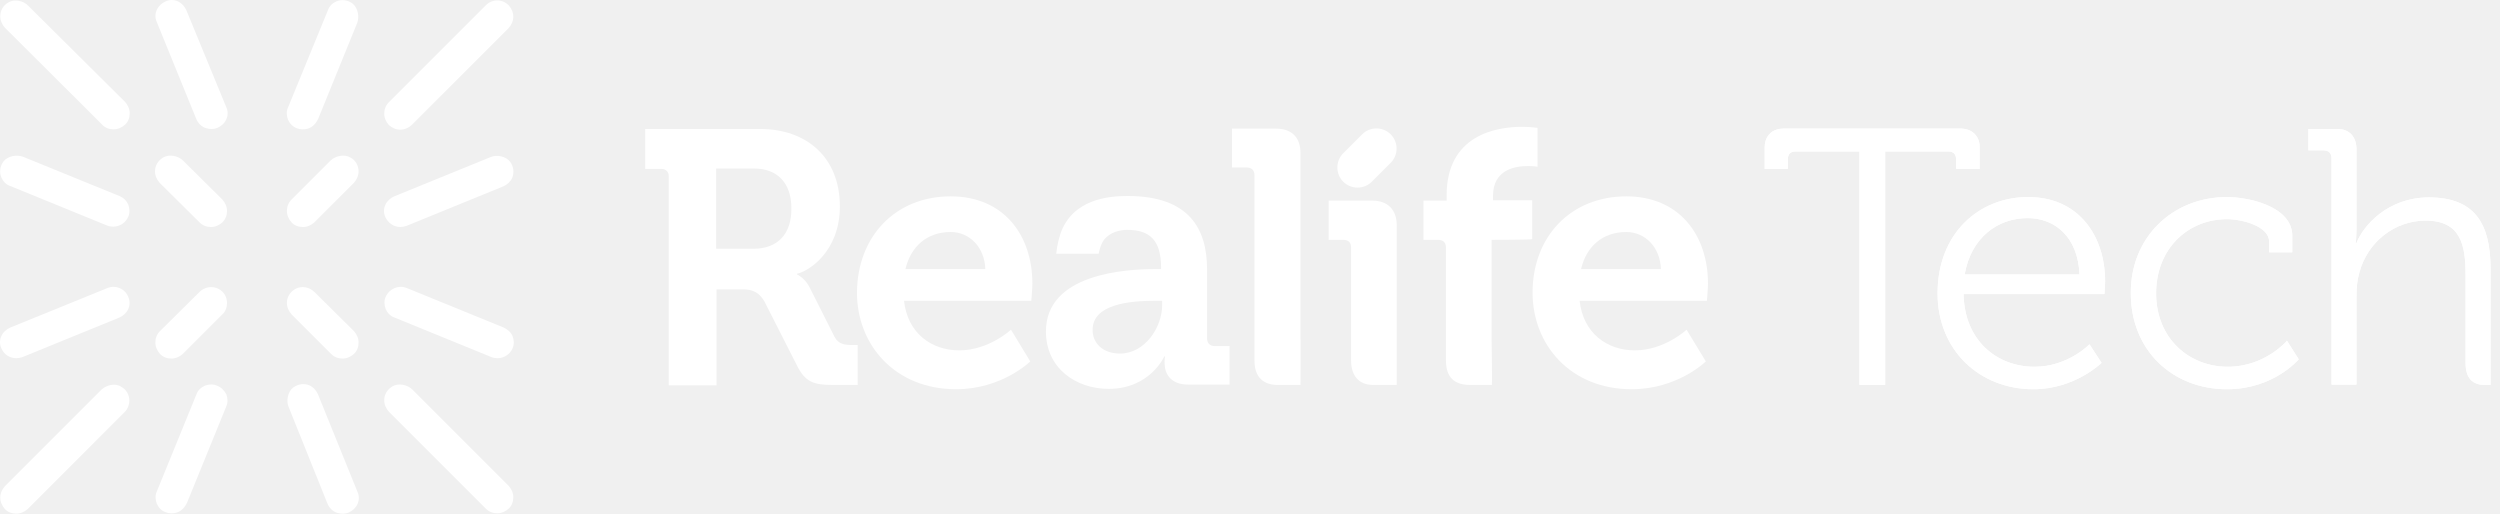
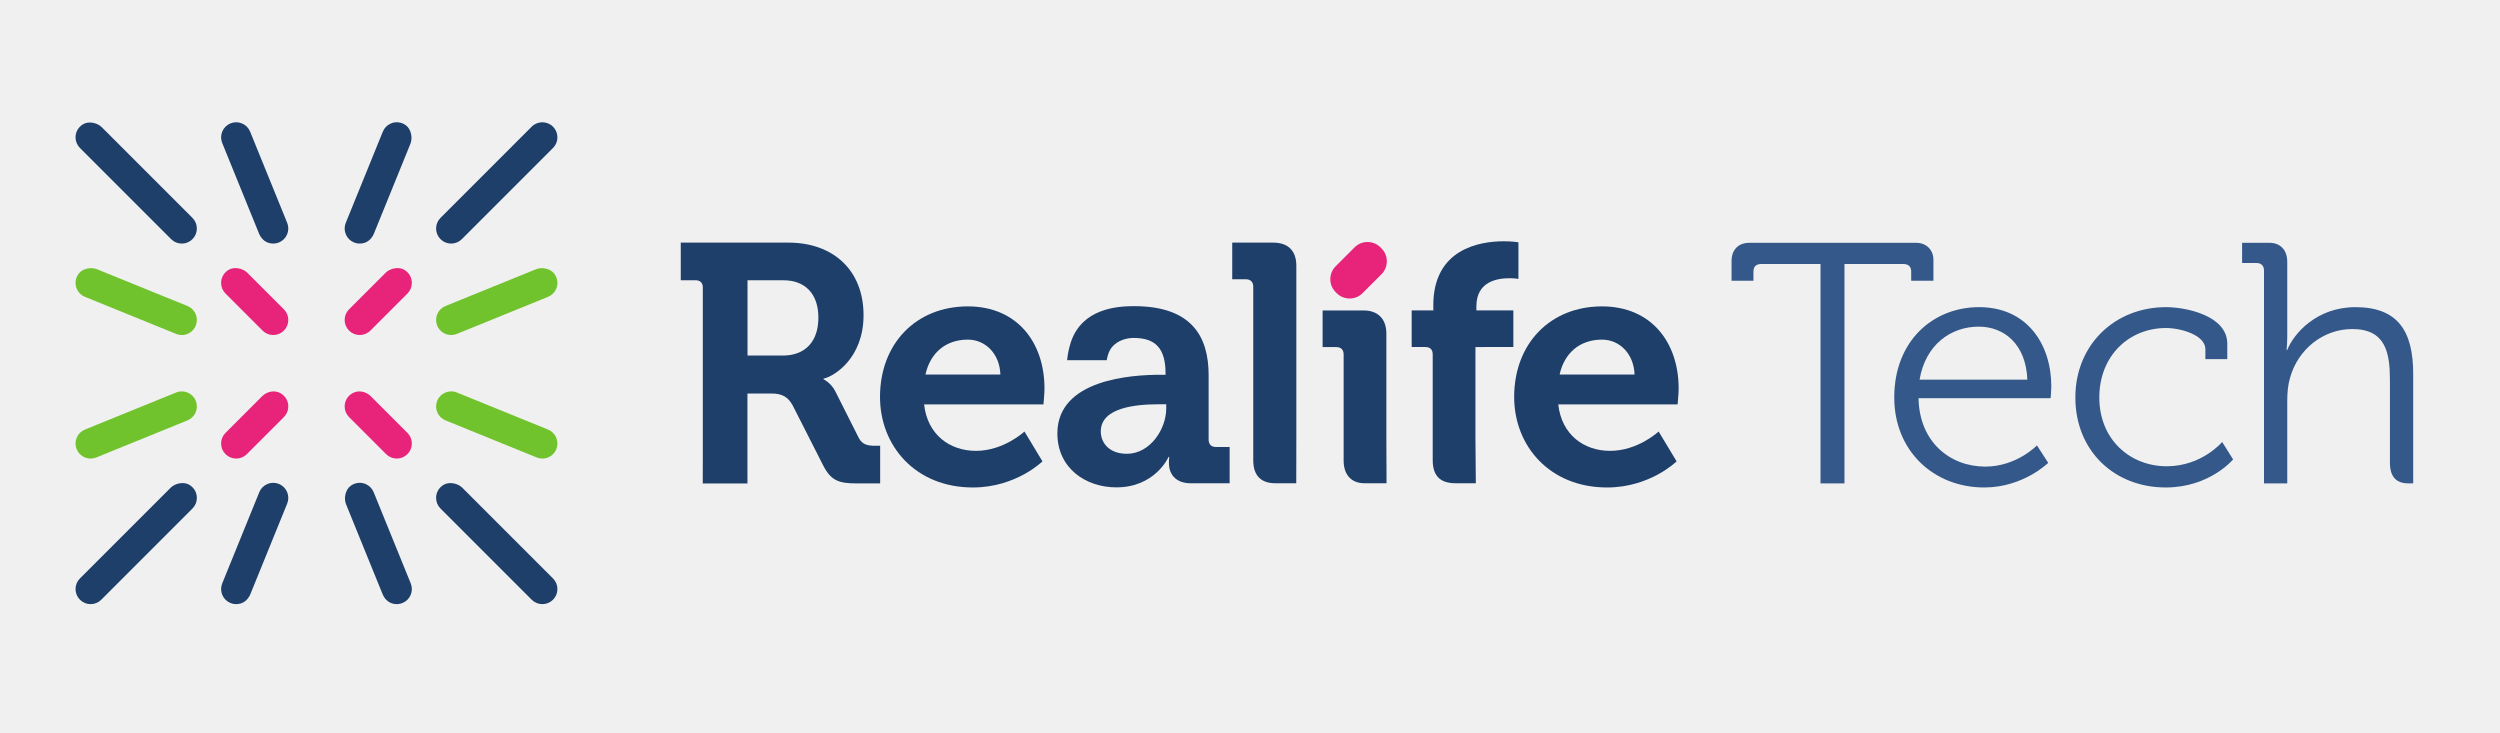
- <svg xmlns="http://www.w3.org/2000/svg" version="1.1" id="Layer_1" width="146" height="30" viewBox="0 0 146 30" fill="none" xml:space="preserve">
-   <path d="M19.295 9.385L17.026 11.654C16.839 11.842 16.755 12.071 16.755 12.32C16.755 12.57 16.859 12.799 17.026 12.987C17.192 13.174 17.442 13.258 17.692 13.258C17.942 13.258 18.171 13.153 18.358 12.987L20.67 10.676C20.836 10.488 20.94 10.259 20.94 10.009C20.94 9.676 20.774 9.364 20.461 9.197C20.128 8.989 19.587 9.093 19.295 9.385Z" fill="white" />
-   <path d="M23.376 7.573C23.626 7.573 23.855 7.469 24.042 7.303L29.706 1.64C29.872 1.452 29.976 1.223 29.976 0.973C29.976 0.724 29.872 0.494 29.706 0.307C29.331 -0.068 28.748 -0.068 28.373 0.307L22.71 5.97C22.523 6.158 22.439 6.387 22.439 6.637C22.439 6.886 22.543 7.115 22.71 7.303C22.897 7.469 23.126 7.573 23.376 7.573Z" fill="white" />
-   <path d="M24.084 22.752C23.793 22.46 23.272 22.356 22.918 22.564C22.606 22.752 22.439 23.043 22.439 23.376C22.439 23.626 22.543 23.855 22.71 24.042L28.373 29.706C28.561 29.893 28.79 29.976 29.039 29.976C29.289 29.976 29.518 29.872 29.706 29.706C29.893 29.539 29.976 29.289 29.976 29.039C29.976 28.79 29.872 28.561 29.706 28.373L24.084 22.752Z" fill="white" />
-   <path d="M5.929 22.752L0.286 28.394C0.12 28.581 0.016 28.81 0.016 29.06C0.016 29.31 0.12 29.539 0.286 29.727C0.453 29.914 0.703 29.997 0.953 29.997C1.202 29.997 1.431 29.893 1.619 29.727L7.282 24.063C7.449 23.897 7.553 23.647 7.553 23.397C7.553 23.064 7.386 22.752 7.074 22.585C6.741 22.356 6.22 22.481 5.929 22.752Z" fill="white" />
-   <path d="M5.97 7.282C6.137 7.47 6.387 7.553 6.637 7.553C6.887 7.553 7.116 7.449 7.303 7.282C7.49 7.116 7.574 6.866 7.574 6.616C7.574 6.366 7.469 6.137 7.303 5.95L1.64 0.328C1.369 0.037 0.828 -0.067 0.495 0.141C0.182 0.307 0.016 0.62 0.016 0.953C0.016 1.203 0.12 1.432 0.286 1.619L5.97 7.282Z" fill="white" />
-   <path d="M17.338 7.49C17.547 7.573 17.755 7.573 17.984 7.511C18.254 7.428 18.463 7.199 18.587 6.928L20.857 1.348C21.003 0.973 20.899 0.453 20.586 0.203C20.295 -0.005 19.962 -0.047 19.649 0.078C19.42 0.182 19.233 0.349 19.15 0.599L16.818 6.283C16.714 6.512 16.735 6.761 16.818 6.99C16.922 7.22 17.109 7.407 17.338 7.49Z" fill="white" />
-   <path d="M10.884 0.599C10.78 0.37 10.613 0.182 10.384 0.078C10.155 -0.026 9.905 -0.026 9.676 0.078C9.447 0.182 9.26 0.349 9.156 0.578C9.052 0.807 9.052 1.057 9.156 1.286L11.446 6.907C11.55 7.178 11.758 7.407 12.05 7.49C12.279 7.553 12.487 7.553 12.695 7.469C12.924 7.365 13.112 7.199 13.216 6.97C13.32 6.741 13.32 6.491 13.216 6.262L10.884 0.599Z" fill="white" />
-   <path d="M6.97 11.446L1.348 9.156C0.973 9.01 0.453 9.114 0.203 9.426C-0.005 9.718 -0.047 10.051 0.078 10.363C0.182 10.592 0.349 10.78 0.599 10.863L6.262 13.174C6.366 13.216 6.491 13.237 6.616 13.237C6.99 13.237 7.344 13.008 7.49 12.654C7.594 12.425 7.573 12.175 7.49 11.946C7.386 11.717 7.22 11.55 6.97 11.446Z" fill="white" />
-   <path d="M6.283 16.818L0.599 19.129C0.37 19.233 0.182 19.399 0.078 19.628C-0.026 19.858 -0.026 20.107 0.078 20.336C0.224 20.69 0.557 20.919 0.953 20.919C1.077 20.919 1.182 20.898 1.306 20.857L6.97 18.546C7.199 18.442 7.386 18.275 7.49 18.046C7.594 17.817 7.594 17.567 7.49 17.338C7.303 16.859 6.761 16.63 6.283 16.818Z" fill="white" />
-   <path d="M12.675 22.523C12.445 22.419 12.196 22.439 11.967 22.523C11.738 22.627 11.55 22.793 11.467 23.043L9.156 28.706C9.052 28.935 9.073 29.185 9.156 29.414C9.26 29.643 9.427 29.831 9.676 29.914C9.885 29.997 10.093 29.997 10.322 29.935C10.592 29.851 10.801 29.622 10.926 29.352L13.216 23.73C13.32 23.501 13.299 23.251 13.216 23.022C13.091 22.793 12.904 22.606 12.675 22.523Z" fill="white" />
-   <path d="M18.567 23.022C18.462 22.793 18.296 22.606 18.067 22.502C17.755 22.377 17.422 22.419 17.13 22.627C16.818 22.856 16.693 23.397 16.859 23.772L19.108 29.372C19.212 29.643 19.42 29.872 19.712 29.956C19.941 30.018 20.149 30.018 20.357 29.935C20.586 29.831 20.774 29.664 20.878 29.435C20.982 29.206 20.982 28.956 20.878 28.727L18.567 23.022Z" fill="white" />
-   <path d="M29.414 19.129L23.751 16.818C23.272 16.63 22.731 16.859 22.523 17.338C22.419 17.567 22.439 17.817 22.523 18.046C22.627 18.275 22.793 18.462 23.043 18.546L28.706 20.857C28.81 20.898 28.935 20.919 29.06 20.919C29.435 20.919 29.789 20.69 29.935 20.336C30.039 20.107 30.018 19.858 29.935 19.628C29.831 19.399 29.643 19.233 29.414 19.129Z" fill="white" />
-   <path d="M23.376 13.257C23.501 13.257 23.605 13.237 23.73 13.195L29.393 10.884C29.622 10.78 29.81 10.613 29.914 10.384C30.039 10.072 29.997 9.718 29.789 9.447C29.56 9.135 29.019 9.01 28.644 9.177L23.022 11.467C22.793 11.571 22.606 11.738 22.502 11.967C22.398 12.196 22.398 12.445 22.502 12.675C22.668 13.028 23.002 13.257 23.376 13.257Z" fill="white" />
-   <path d="M11.654 12.987C11.842 13.174 12.071 13.258 12.321 13.258C12.57 13.258 12.799 13.153 12.987 12.987C13.174 12.799 13.258 12.57 13.258 12.32C13.258 12.071 13.153 11.842 12.987 11.654L10.697 9.385C10.405 9.093 9.885 8.989 9.531 9.197C9.218 9.385 9.052 9.676 9.052 10.009C9.052 10.259 9.156 10.488 9.322 10.676L11.654 12.987Z" fill="white" />
-   <path d="M19.337 20.669C19.524 20.857 19.753 20.94 20.003 20.94C20.253 20.94 20.482 20.836 20.67 20.669C20.857 20.503 20.94 20.253 20.94 20.003C20.94 19.753 20.836 19.524 20.67 19.337L18.379 17.068C18.067 16.755 17.609 16.672 17.234 16.88C16.922 17.068 16.755 17.359 16.755 17.692C16.755 17.942 16.859 18.171 17.026 18.358L19.337 20.669Z" fill="white" />
-   <path d="M9.343 20.669C9.531 20.857 9.76 20.94 10.009 20.94C10.259 20.94 10.488 20.836 10.676 20.669L12.987 18.358C13.174 18.192 13.258 17.942 13.258 17.692C13.258 17.359 13.091 17.047 12.779 16.88C12.404 16.672 11.925 16.755 11.633 17.068L9.343 19.337C9.156 19.524 9.073 19.753 9.073 20.003C9.073 20.253 9.177 20.482 9.343 20.669Z" fill="white" />
-   <path d="M108.574 8.844H104.868C104.597 8.844 104.41 8.968 104.41 9.302V9.864H103.056V8.614C103.056 8.073 103.369 7.511 104.16 7.511H114.466C115.132 7.49 115.611 7.927 115.611 8.573V9.864H114.237V9.302C114.237 8.968 114.029 8.844 113.779 8.844H110.094V22.481H108.594V8.844H108.574Z" fill="white" />
-   <path d="M108.574 8.844H104.868C104.597 8.844 104.41 8.968 104.41 9.302V9.864H103.056V8.614C103.056 8.073 103.369 7.511 104.16 7.511H114.466C115.132 7.49 115.611 7.927 115.611 8.573V9.864H114.237V9.302C114.237 8.968 114.029 8.844 113.779 8.844H110.094V22.481H108.594V8.844H108.574Z" fill="white" />
-   <path d="M118.443 11.508C121.399 11.508 122.94 13.778 122.94 16.443C122.94 16.693 122.898 17.172 122.898 17.172H114.674C114.716 19.878 116.61 21.419 118.817 21.419C120.774 21.419 122.024 20.107 122.024 20.107L122.732 21.19C122.732 21.19 121.17 22.731 118.755 22.731C115.59 22.731 113.154 20.441 113.154 17.13C113.154 13.632 115.569 11.508 118.443 11.508ZM121.441 16.027C121.357 13.82 119.983 12.737 118.422 12.737C116.652 12.737 115.111 13.882 114.737 16.027H121.441Z" fill="white" />
-   <path d="M118.443 11.508C121.399 11.508 122.94 13.778 122.94 16.443C122.94 16.693 122.898 17.172 122.898 17.172H114.674C114.716 19.878 116.61 21.419 118.817 21.419C120.774 21.419 122.024 20.107 122.024 20.107L122.732 21.19C122.732 21.19 121.17 22.731 118.755 22.731C115.59 22.731 113.154 20.441 113.154 17.13C113.154 13.632 115.569 11.508 118.443 11.508ZM121.441 16.027C121.357 13.82 119.983 12.737 118.422 12.737C116.652 12.737 115.111 13.882 114.737 16.027H121.441Z" fill="white" />
-   <path d="M130.06 11.508C131.268 11.508 133.87 12.029 133.87 13.778V14.736H132.517V14.111C132.517 13.216 130.956 12.799 130.06 12.799C127.77 12.799 125.917 14.527 125.917 17.13C125.917 19.774 127.853 21.419 130.102 21.419C132.288 21.419 133.558 19.899 133.558 19.899L134.245 20.982C134.245 20.982 132.788 22.731 130.06 22.731C126.875 22.731 124.439 20.461 124.439 17.13C124.418 13.861 126.875 11.508 130.06 11.508Z" fill="white" />
-   <path d="M130.06 11.508C131.268 11.508 133.87 12.029 133.87 13.778V14.736H132.517V14.111C132.517 13.216 130.956 12.799 130.06 12.799C127.77 12.799 125.917 14.527 125.917 17.13C125.917 19.774 127.853 21.419 130.102 21.419C132.288 21.419 133.558 19.899 133.558 19.899L134.245 20.982C134.245 20.982 132.788 22.731 130.06 22.731C126.875 22.731 124.439 20.461 124.439 17.13C124.418 13.861 126.875 11.508 130.06 11.508Z" fill="white" />
-   <path d="M145.134 22.481C144.406 22.481 143.989 22.106 143.989 21.19V16.047C143.989 14.361 143.739 12.883 141.657 12.883C139.846 12.883 138.264 14.132 137.785 15.922C137.66 16.339 137.618 16.839 137.618 17.338V22.46H136.161V9.239C136.161 8.948 135.994 8.781 135.703 8.781H134.807V7.532H136.515C137.139 7.532 137.618 7.927 137.618 8.719V13.32C137.618 13.82 137.576 14.194 137.576 14.194H137.618C138.014 13.174 139.45 11.529 141.845 11.529C144.51 11.529 145.447 13.049 145.447 15.673V20.753V22.481H145.134Z" fill="white" />
-   <path d="M145.134 22.481C144.406 22.481 143.989 22.106 143.989 21.19V16.047C143.989 14.361 143.739 12.883 141.657 12.883C139.846 12.883 138.264 14.132 137.785 15.922C137.66 16.339 137.618 16.839 137.618 17.338V22.46H136.161V9.239C136.161 8.948 135.994 8.781 135.703 8.781H134.807V7.532H136.515C137.139 7.532 137.618 7.927 137.618 8.719V13.32C137.618 13.82 137.576 14.194 137.576 14.194H137.618C138.014 13.174 139.45 11.529 141.845 11.529C144.51 11.529 145.447 13.049 145.447 15.673V20.753V22.481H145.134Z" fill="white" />
-   <path d="M55.523 11.467C58.605 11.467 60.291 13.716 60.291 16.568C60.291 16.88 60.228 17.567 60.228 17.567H52.795C53.004 19.462 54.399 20.461 56.023 20.461C57.751 20.461 59.042 19.254 59.042 19.254L60.166 21.107C60.166 21.107 58.521 22.731 55.835 22.731C52.275 22.731 50.047 20.149 50.047 17.088C50.068 13.799 52.296 11.467 55.523 11.467ZM57.543 15.714C57.501 14.423 56.606 13.549 55.523 13.549C54.149 13.549 53.191 14.382 52.879 15.714H57.543Z" fill="white" />
-   <path d="M64.163 14.819H61.686C61.727 14.299 61.852 13.924 61.936 13.632C62.644 11.633 64.726 11.446 65.85 11.446C69.431 11.446 70.493 13.341 70.493 15.735V19.753C70.493 20.045 70.659 20.212 70.951 20.212H71.805V22.46H69.389C68.39 22.46 68.036 21.856 68.015 21.273C67.995 21.003 68.036 20.815 68.036 20.815H67.995C67.995 20.815 67.162 22.71 64.746 22.71C62.831 22.71 61.082 21.502 61.082 19.358C61.082 15.985 65.725 15.714 67.474 15.714H67.807V15.631C67.807 14.09 67.203 13.424 65.829 13.424C65.454 13.424 64.83 13.528 64.455 14.028C64.226 14.361 64.163 14.84 64.163 14.819ZM65.413 20.649C66.849 20.649 67.87 19.129 67.87 17.817V17.567H67.412C66.017 17.567 63.81 17.755 63.81 19.254C63.789 19.962 64.33 20.649 65.413 20.649Z" fill="white" />
-   <path d="M75.948 22.481H74.678C73.803 22.502 73.262 22.044 73.262 21.065V10.239C73.262 9.926 73.075 9.78 72.804 9.78H71.95V7.511H74.511C75.427 7.511 75.948 8.011 75.948 8.948V19.774C75.969 19.753 75.948 22.502 75.948 22.481Z" fill="white" />
-   <path d="M81.569 22.481H80.195C79.342 22.481 78.904 21.919 78.904 21.065V14.465C78.904 14.153 78.738 14.007 78.446 14.007H77.593V11.717H80.154C81.049 11.717 81.569 12.258 81.569 13.153V19.753V22.481Z" fill="white" />
-   <path d="M87.108 14.007V19.691C87.108 19.691 87.149 22.46 87.129 22.481H85.859C84.942 22.481 84.443 22.044 84.443 21.044V14.465C84.443 14.153 84.276 14.007 83.985 14.007H83.131V11.717H84.484V11.404C84.484 7.886 87.378 7.407 88.877 7.407C89.419 7.407 89.793 7.469 89.793 7.469V9.739C89.793 9.739 89.564 9.697 89.252 9.697C88.503 9.697 87.191 9.885 87.191 11.446V11.696H89.481V13.965C89.46 14.007 87.108 14.007 87.108 14.007Z" fill="white" />
-   <path d="M94.978 11.467C98.059 11.467 99.746 13.716 99.746 16.568C99.746 16.88 99.683 17.567 99.683 17.567H92.25C92.459 19.462 93.854 20.461 95.478 20.461C97.206 20.461 98.496 19.254 98.496 19.254L99.621 21.107C99.621 21.107 97.976 22.731 95.29 22.731C91.73 22.731 89.502 20.149 89.502 17.088C89.502 13.799 91.751 11.467 94.978 11.467ZM96.997 15.714C96.956 14.423 96.061 13.549 94.978 13.549C93.604 13.549 92.646 14.382 92.334 15.714H96.997Z" fill="white" />
-   <path d="M49.797 20.149C49.339 20.149 48.965 20.107 48.736 19.67L47.278 16.776C47.007 16.235 46.549 16.027 46.549 16.027V15.985C47.174 15.86 49.048 14.736 49.048 12.05C49.048 9.218 47.132 7.532 44.384 7.532H37.68V9.864H38.638C38.804 9.864 39.054 9.968 39.054 10.28V18.005V21.023V22.502H41.844V16.901H43.218C44.093 16.859 44.384 17.192 44.634 17.588L46.549 21.357C47.028 22.314 47.528 22.481 48.631 22.481H50.089V20.149H49.797ZM44.009 14.527H41.823V9.843H44.051C45.404 9.843 46.216 10.697 46.216 12.154C46.237 13.674 45.404 14.527 44.009 14.527Z" fill="white" />
-   <path d="M78.446 10.613C77.988 10.155 77.988 9.406 78.446 8.948L79.55 7.844C80.008 7.386 80.757 7.386 81.216 7.844C81.674 8.302 81.674 9.052 81.216 9.51L80.112 10.613C79.654 11.071 78.904 11.071 78.446 10.613Z" fill="white" />
+ <svg xmlns="http://www.w3.org/2000/svg" viewBox="0 0 480 140.667" height="140.667" width="480" xml:space="preserve" id="svg2" version="1.1">
+   <defs id="defs6" />
+   <g transform="matrix(1.333333,0,0,-1.333333,0,140.6667)" id="g10">
+     <g transform="scale(0.1)" id="g12">
+       <path id="path14" style="fill:#e7237a;fill-opacity:1;fill-rule:nonzero;stroke:none" d="M 555.289,662.227 502.66,609.59 c -4.101,-4.09 -6.355,-9.539 -6.355,-15.332 0,-5.797 2.254,-11.246 6.355,-15.34 4.102,-4.098 9.547,-6.355 15.336,-6.355 5.793,0 11.238,2.257 15.34,6.355 l 53.367,53.371 c 4.098,4.094 6.356,9.543 6.356,15.34 0,7.707 -3.996,14.797 -10.996,18.918 -7.926,4.668 -20.27,2.18 -26.774,-4.32" />
+       <path id="path16" style="fill:#1e3f6a;fill-opacity:1;fill-rule:nonzero;stroke:none" d="m 649.668,704.242 c 5.801,0 11.246,2.25 15.336,6.356 l 131.324,131.32 c 4.098,4.094 6.36,9.535 6.36,15.332 0,5.797 -2.262,11.242 -6.36,15.344 -8.453,8.453 -22.211,8.453 -30.68,0 L 634.332,741.27 c -4.098,-4.102 -6.359,-9.547 -6.359,-15.34 0,-5.797 2.261,-11.242 6.359,-15.332 4.09,-4.106 9.539,-6.356 15.336,-6.356" />
+       <path id="path18" style="fill:#1e3f6a;fill-opacity:1;fill-rule:nonzero;stroke:none" d="m 665.754,352.637 c -6.512,6.511 -18.859,8.996 -26.789,4.328 -6.996,-4.121 -10.992,-11.211 -10.992,-18.918 0,-5.789 2.261,-11.238 6.359,-15.332 L 765.648,191.387 c 4.098,-4.09 9.547,-6.348 15.344,-6.348 5.801,0 11.242,2.258 15.336,6.348 4.098,4.093 6.36,9.543 6.36,15.343 0,5.79 -2.262,11.239 -6.36,15.333 L 665.754,352.637" />
+       <path id="path20" style="fill:#1e3f6a;fill-opacity:1;fill-rule:nonzero;stroke:none" d="M 245.715,352.645 115.133,222.063 c -4.098,-4.094 -6.356,-9.543 -6.356,-15.333 0,-5.8 2.258,-11.25 6.356,-15.343 4.09,-4.09 9.535,-6.348 15.336,-6.348 5.797,0 11.246,2.258 15.336,6.348 l 131.324,131.328 c 4.094,4.094 6.351,9.543 6.351,15.332 0,7.715 -4,14.805 -11,18.926 -7.925,4.668 -20.269,2.175 -26.765,-4.328" />
+       <path id="path22" style="fill:#1e3f6a;fill-opacity:1;fill-rule:nonzero;stroke:none" d="m 246.449,710.598 c 4.094,-4.106 9.543,-6.356 15.336,-6.356 5.805,0 11.25,2.25 15.344,6.356 4.094,4.09 6.351,9.535 6.351,15.332 0,5.793 -2.257,11.238 -6.351,15.34 L 146.547,871.852 c -6.504,6.503 -18.848,8.988 -26.774,4.324 -7,-4.125 -10.996,-11.215 -10.996,-18.926 0,-5.797 2.258,-11.238 6.356,-15.332 l 131.316,-131.32" />
+       <path id="path24" style="fill:#1e3f6a;fill-opacity:1;fill-rule:nonzero;stroke:none" d="m 509.836,705.828 c 4.719,-1.898 9.832,-2.129 14.934,-0.539 6.398,1.984 11.226,7.316 13.75,13.524 l 52.5,129.179 c 3.457,8.512 0.984,20.863 -6.348,26.406 -6.508,4.926 -14.621,5.856 -21.738,2.844 -5.336,-2.258 -9.477,-6.461 -11.661,-11.828 L 497.898,734.102 c -2.175,-5.375 -2.136,-11.27 0.114,-16.614 2.254,-5.332 6.453,-9.468 11.824,-11.66" />
+       <path id="path26" style="fill:#1e3f6a;fill-opacity:1;fill-rule:nonzero;stroke:none" d="m 360.188,865.414 c -2.184,5.367 -6.325,9.57 -11.665,11.828 -5.335,2.254 -11.226,2.293 -16.597,0.102 -5.367,-2.176 -9.563,-6.324 -11.821,-11.656 -2.25,-5.34 -2.289,-11.235 -0.109,-16.602 l 52.969,-130.324 c 2.519,-6.199 7.348,-11.516 13.738,-13.485 5.094,-1.57 10.215,-1.351 14.93,0.559 5.363,2.184 9.562,6.32 11.812,11.652 2.254,5.344 2.293,11.239 0.11,16.614 l -53.367,131.312" />
+       <path id="path28" style="fill:#71c32d;fill-opacity:1;fill-rule:nonzero;stroke:none" d="m 269.957,614.352 -130.34,52.968 c -8.523,3.461 -20.867,0.95 -26.359,-6.425 -4.852,-6.52 -5.77,-14.602 -2.774,-21.707 2.254,-5.336 6.45,-9.477 11.817,-11.653 l 131.32,-53.375 c 2.613,-1.062 5.359,-1.601 8.16,-1.601 8.871,0 16.766,5.308 20.106,13.531 2.176,5.363 2.136,11.258 -0.114,16.601 -2.253,5.336 -6.453,9.477 -11.816,11.661" />
+       <path id="path30" style="fill:#71c32d;fill-opacity:1;fill-rule:nonzero;stroke:none" d="M 253.621,489.82 122.305,436.445 c -5.371,-2.175 -9.567,-6.316 -11.821,-11.66 -2.254,-5.344 -2.293,-11.23 -0.109,-16.601 3.34,-8.211 11.23,-13.528 20.105,-13.528 2.79,0 5.532,0.539 8.157,1.606 l 131.32,53.371 c 5.363,2.18 9.563,6.324 11.816,11.656 2.25,5.344 2.29,11.234 0.114,16.602 -4.508,11.078 -17.184,16.445 -28.266,11.929" />
+       <path id="path32" style="fill:#1e3f6a;fill-opacity:1;fill-rule:nonzero;stroke:none" d="m 401.633,358.145 c -5.367,2.175 -11.262,2.148 -16.606,-0.118 -5.336,-2.257 -9.476,-6.445 -11.66,-11.816 L 319.996,214.895 c -2.18,-5.375 -2.141,-11.262 0.109,-16.602 2.258,-5.344 6.454,-9.484 11.825,-11.672 4.715,-1.894 9.832,-2.117 14.933,-0.535 6.399,1.98 11.223,7.312 13.746,13.523 l 52.946,130.274 c 2.183,5.359 2.144,11.262 -0.11,16.601 -2.254,5.332 -6.449,9.473 -11.812,11.661" />
+       <path id="path34" style="fill:#1e3f6a;fill-opacity:1;fill-rule:nonzero;stroke:none" d="m 538.09,346.211 c -2.184,5.371 -6.32,9.559 -11.66,11.816 -7.075,2.989 -15.117,2.09 -21.641,-2.722 -7.426,-5.492 -9.961,-17.864 -6.484,-26.418 l 52.558,-129.324 c 2.532,-6.223 7.391,-11.543 13.809,-13.508 5.078,-1.551 10.156,-1.321 14.863,0.578 5.367,2.176 9.563,6.316 11.817,11.66 2.253,5.34 2.293,11.227 0.109,16.602 L 538.09,346.211" />
+       <path id="path36" style="fill:#71c32d;fill-opacity:1;fill-rule:nonzero;stroke:none" d="M 789.156,436.445 657.832,489.82 c -11.078,4.516 -23.75,-0.859 -28.258,-11.929 -2.179,-5.368 -2.14,-11.258 0.11,-16.602 2.254,-5.332 6.453,-9.476 11.82,-11.656 L 772.832,396.25 c 2.613,-1.055 5.356,-1.594 8.152,-1.594 8.871,0 16.758,5.317 20.102,13.528 2.18,5.371 2.141,11.257 -0.109,16.601 -2.254,5.344 -6.457,9.485 -11.821,11.66" />
+       <path id="path38" style="fill:#71c32d;fill-opacity:1;fill-rule:nonzero;stroke:none" d="m 649.672,572.559 c 2.805,0 5.547,0.539 8.16,1.601 l 131.324,53.375 c 5.364,2.176 9.567,6.317 11.821,11.653 2.992,7.105 2.074,15.187 -2.778,21.707 -5.488,7.375 -17.832,9.886 -26.359,6.425 L 641.504,614.352 c -5.367,-2.184 -9.566,-6.325 -11.82,-11.661 -2.25,-5.343 -2.289,-11.238 -0.11,-16.601 3.34,-8.223 11.231,-13.531 20.098,-13.531" />
+       <path id="path40" style="fill:#e7237a;fill-opacity:1;fill-rule:nonzero;stroke:none" d="m 378.125,578.918 c 4.102,-4.098 9.551,-6.355 15.336,-6.355 5.793,0 11.234,2.257 15.34,6.355 4.094,4.094 6.355,9.543 6.355,15.34 0,5.793 -2.261,11.242 -6.355,15.332 l -52.629,52.629 c -6.504,6.508 -18.852,8.992 -26.781,4.32 -7.004,-4.121 -10.993,-11.211 -10.993,-18.91 0,-5.797 2.254,-11.246 6.36,-15.34 l 53.367,-53.371" />
+       <path id="path42" style="fill:#e7237a;fill-opacity:1;fill-rule:nonzero;stroke:none" d="m 556.031,401.016 c 4.102,-4.102 9.543,-6.348 15.336,-6.348 5.789,0 11.235,2.246 15.336,6.348 4.098,4.089 6.356,9.543 6.356,15.332 0,5.797 -2.258,11.246 -6.356,15.34 l -52.648,52.652 c -7.024,7.023 -18.063,9.336 -26.653,4.351 -7.07,-4.101 -11.097,-11.218 -11.097,-18.964 0,-5.797 2.254,-11.243 6.355,-15.332 l 53.371,-53.379" />
+       <path id="path44" style="fill:#e7237a;fill-opacity:1;fill-rule:nonzero;stroke:none" d="m 324.758,401.016 c 4.097,-4.102 9.543,-6.348 15.332,-6.348 5.789,0 11.234,2.246 15.336,6.348 l 53.375,53.379 c 4.094,4.089 6.355,9.535 6.355,15.332 0,7.746 -4.027,14.863 -11.097,18.961 -8.59,4.984 -19.625,2.679 -26.653,-4.348 l -52.648,-52.652 c -4.106,-4.094 -6.36,-9.543 -6.36,-15.34 0,-5.789 2.254,-11.243 6.36,-15.332" />
+       <path id="path46" style="fill:#345889;fill-opacity:1;fill-rule:nonzero;stroke:none" d="m 2656.04,358.945 h -34.5 v 315.856 h -85.74 c -6.16,0 -10.84,-2.957 -10.84,-10.84 V 650.77 h -31.53 v 29.05 c 0,12.66 7.38,25.532 25.65,25.532 h 238.56 c 0.49,0.023 0.98,0.035 1.47,0.035 14.75,0 25.04,-10.09 25.04,-24.699 V 650.77 h -32.03 v 13.191 c 0,7.883 -4.93,10.84 -10.84,10.84 h -85.24 V 358.945" />
+       <path id="path48" style="fill:#345889;fill-opacity:1;fill-rule:nonzero;stroke:none" d="m 2857.3,353.035 c -73.41,0 -129.59,53.215 -129.59,129.594 0,81.301 55.68,130.086 122.2,130.086 68.5,0 103.98,-52.727 103.98,-114.32 0,-5.915 -0.99,-16.754 -0.99,-16.754 h -190.2 c 0.98,-62.578 44.84,-98.543 96.08,-98.543 45.33,0 74.4,30.543 74.4,30.543 l 16.26,-25.125 c 0,0 -35.96,-35.481 -92.14,-35.481 m -7.88,231.59 c -40.89,0 -76.87,-26.605 -85.25,-76.379 h 155.22 c -1.97,51.246 -33.5,76.379 -69.97,76.379" />
+       <path id="path50" style="fill:#345889;fill-opacity:1;fill-rule:nonzero;stroke:none" d="m 3118.6,353.035 c -73.91,0 -130.08,52.727 -130.08,129.594 0,75.883 56.67,130.086 130.57,130.086 28.09,0 88.2,-11.824 88.2,-52.727 v -22.175 h -31.53 v 14.292 c 0,20.692 -35.97,30.551 -56.67,30.551 -53.22,0 -96.08,-39.914 -96.08,-100.027 0,-61.102 44.84,-99.043 97.07,-99.043 50.75,0 79.82,34.977 79.82,34.977 l 15.77,-25.125 c 0,0 -33.5,-40.403 -97.07,-40.403" />
+       <path id="path52" style="fill:#345889;fill-opacity:1;fill-rule:nonzero;stroke:none" d="m 3468.11,358.945 c -17.01,0 -26.63,8.868 -26.63,30.059 v 118.754 c 0,38.926 -5.9,73.418 -54.19,73.418 -41.89,0 -78.34,-29.071 -89.68,-70.461 -2.96,-9.856 -3.95,-21.188 -3.95,-33.016 V 358.945 h -33.5 v 306.489 c 0,6.902 -3.95,10.839 -10.84,10.839 h -20.7 v 29.079 h 39.43 c 14.41,0 25.61,-9.043 25.61,-27.536 V 571.324 c 0,-11.336 -0.97,-20.207 -0.97,-20.207 h 0.97 c 9.37,23.653 42.38,61.598 98.07,61.598 61.59,0 83.27,-34.985 83.27,-96.09 v -117.77 -39.89 l -6.89,-0.02" />
+       <path id="path54" style="fill:#1e3f6a;fill-opacity:1;fill-rule:nonzero;stroke:none" d="m 1440.58,515.648 c -0.99,29.79 -21.49,50.297 -46.89,50.297 -31.74,0 -54.2,-19.043 -61.03,-50.297 z m -46.89,98.157 c 71.31,0 110.37,-52.25 110.37,-118.176 0,-7.324 -1.47,-22.953 -1.47,-22.953 H 1330.7 c 4.88,-43.949 37.12,-66.906 74.72,-66.906 40.04,0 69.82,27.839 69.82,27.839 l 25.89,-42.972 c 0,0 -38.09,-37.602 -100.11,-37.602 -82.53,0 -133.8,59.57 -133.8,130.383 0,76.672 51.76,130.387 126.47,130.387" />
+       <path id="path56" style="fill:#1e3f6a;fill-opacity:1;fill-rule:nonzero;stroke:none" d="m 1622.73,401.543 c 33.21,0 56.65,35.156 56.65,65.434 v 5.859 h -10.74 c -32.23,0 -83.51,-4.395 -83.51,-39.066 0,-16.602 12.2,-32.227 37.6,-32.227 z m -28.99,134.773 h -57.12 c 1.14,12.039 3.74,20.731 5.91,27.43 16.47,46.336 64.57,50.402 90.45,50.402 83.03,0 107.44,-43.644 107.44,-99.312 v -92.785 c 0,-6.836 3.71,-10.742 10.74,-10.742 h 19.53 v -52.254 h -55.66 c -22.96,0 -31.18,14.011 -31.74,27.351 -0.28,6.336 0.48,10.742 0.48,10.742 h -0.97 c 0,0 -19.05,-43.957 -75.21,-43.957 -44.43,0 -84.97,27.844 -84.97,77.649 0,78.137 107.43,84.48 147.97,84.48 h 7.81 v 1.953 c 0,35.653 -14.16,51.09 -45.9,51.09 -8.72,0 -23.02,-2.625 -31.88,-14.031 -5.71,-7.328 -6.88,-18.281 -6.88,-18.016" />
+       <path id="path58" style="fill:#1e3f6a;fill-opacity:1;fill-rule:nonzero;stroke:none" d="m 1866.6,359.102 h -29.23 c -20.34,-0.301 -32.72,9.992 -32.67,32.918 v 250.109 c 0,7.324 -4.46,10.742 -10.74,10.742 h -19.54 v 52.742 h 59.1 c 21.01,0 33.2,-11.383 33.2,-33.207 V 421.891 l -0.12,-62.789" />
+       <path id="path60" style="fill:#1e3f6a;fill-opacity:1;fill-rule:nonzero;stroke:none" d="m 1996.61,359.102 -31.76,0.031 c -19.88,0 -30.02,13.18 -30.02,32.652 v 152.68 c 0,7.074 -3.9,10.738 -10.74,10.738 h -19.53 v 52.742 h 59.09 c 20.9,0 32.72,-12.617 32.72,-33.211 V 421.891 l 0.24,-62.789" />
+       <path id="path62" style="fill:#1e3f6a;fill-opacity:1;fill-rule:nonzero;stroke:none" d="M 2124.64,555.266 V 423.73 l 0.55,-64.597 h -29.37 c -21.32,0 -32.71,10.086 -32.71,33.211 v 152.191 c 0,7.324 -3.91,10.742 -10.75,10.742 h -19.54 V 608 h 31.21 l -0.07,7.273 c 0,81.551 66.91,92.293 101.59,92.293 12.69,0 20.99,-1.461 20.99,-1.461 v -52.742 c 0,0 -5.37,0.973 -12.69,0.973 -17.59,0 -47.86,-4.395 -47.86,-40.531 V 608 h 53.23 v -52.703 l -54.58,-0.031" />
+       <path id="path64" style="fill:#1e3f6a;fill-opacity:1;fill-rule:nonzero;stroke:none" d="m 2353.77,515.648 c -0.99,29.79 -21.49,50.297 -46.89,50.297 -31.73,0 -54.2,-19.043 -61.04,-50.297 z m -46.89,98.157 c 71.3,0 110.37,-52.25 110.37,-118.176 0,-7.324 -1.47,-22.953 -1.47,-22.953 h -171.89 c 4.88,-43.949 37.12,-66.906 74.71,-66.906 40.05,0 69.84,27.839 69.84,27.839 l 25.88,-42.972 c 0,0 -38.09,-37.602 -100.11,-37.602 -82.53,0 -133.81,59.57 -133.81,130.383 0,76.672 51.77,130.387 126.48,130.387" />
+       <path id="path66" style="fill:#1e3f6a;fill-opacity:1;fill-rule:nonzero;stroke:none" d="m 1127.21,542.996 h -50.78 v 108.41 h 51.76 c 31.24,0 50.29,-19.531 50.29,-53.715 0,-34.671 -19.05,-54.695 -51.27,-54.695 z m 133.87,-129.898 c -10.74,0 -19.04,0.972 -24.41,11.234 l -33.7,66.898 c -6.35,12.7 -17.1,17.583 -17.1,17.583 v 0.976 c 14.66,2.93 57.63,28.809 57.63,91.32 0,65.438 -44.44,104.504 -107.92,104.504 H 980.289 v -54.207 h 22.051 c 3.77,0 9.69,-2.222 9.69,-9.879 V 462.711 462.68 l 0.01,-69.867 -0.08,-34.012 h 64.37 l -0.03,129.504 h 31.93 c 20.13,0.843 27.18,-6.957 32.72,-16.117 l 44.44,-87.415 c 11.23,-21.968 22.46,-25.878 48.35,-25.878 h 33.69 v 54.203 h -6.35" />
+       <path id="path68" style="fill:#e7237a;fill-opacity:1;fill-rule:nonzero;stroke:none" d="m 1924.89,632.797 -1.58,1.574 c -10.21,10.219 -10.21,26.938 0,37.152 l 27.32,27.329 c 10.23,10.214 26.95,10.214 37.16,0 l 1.58,-1.579 c 10.22,-10.21 10.22,-26.929 0,-37.152 l -27.33,-27.324 c -10.21,-10.219 -26.93,-10.219 -37.15,0" />
+     </g>
+   </g>
</svg>
